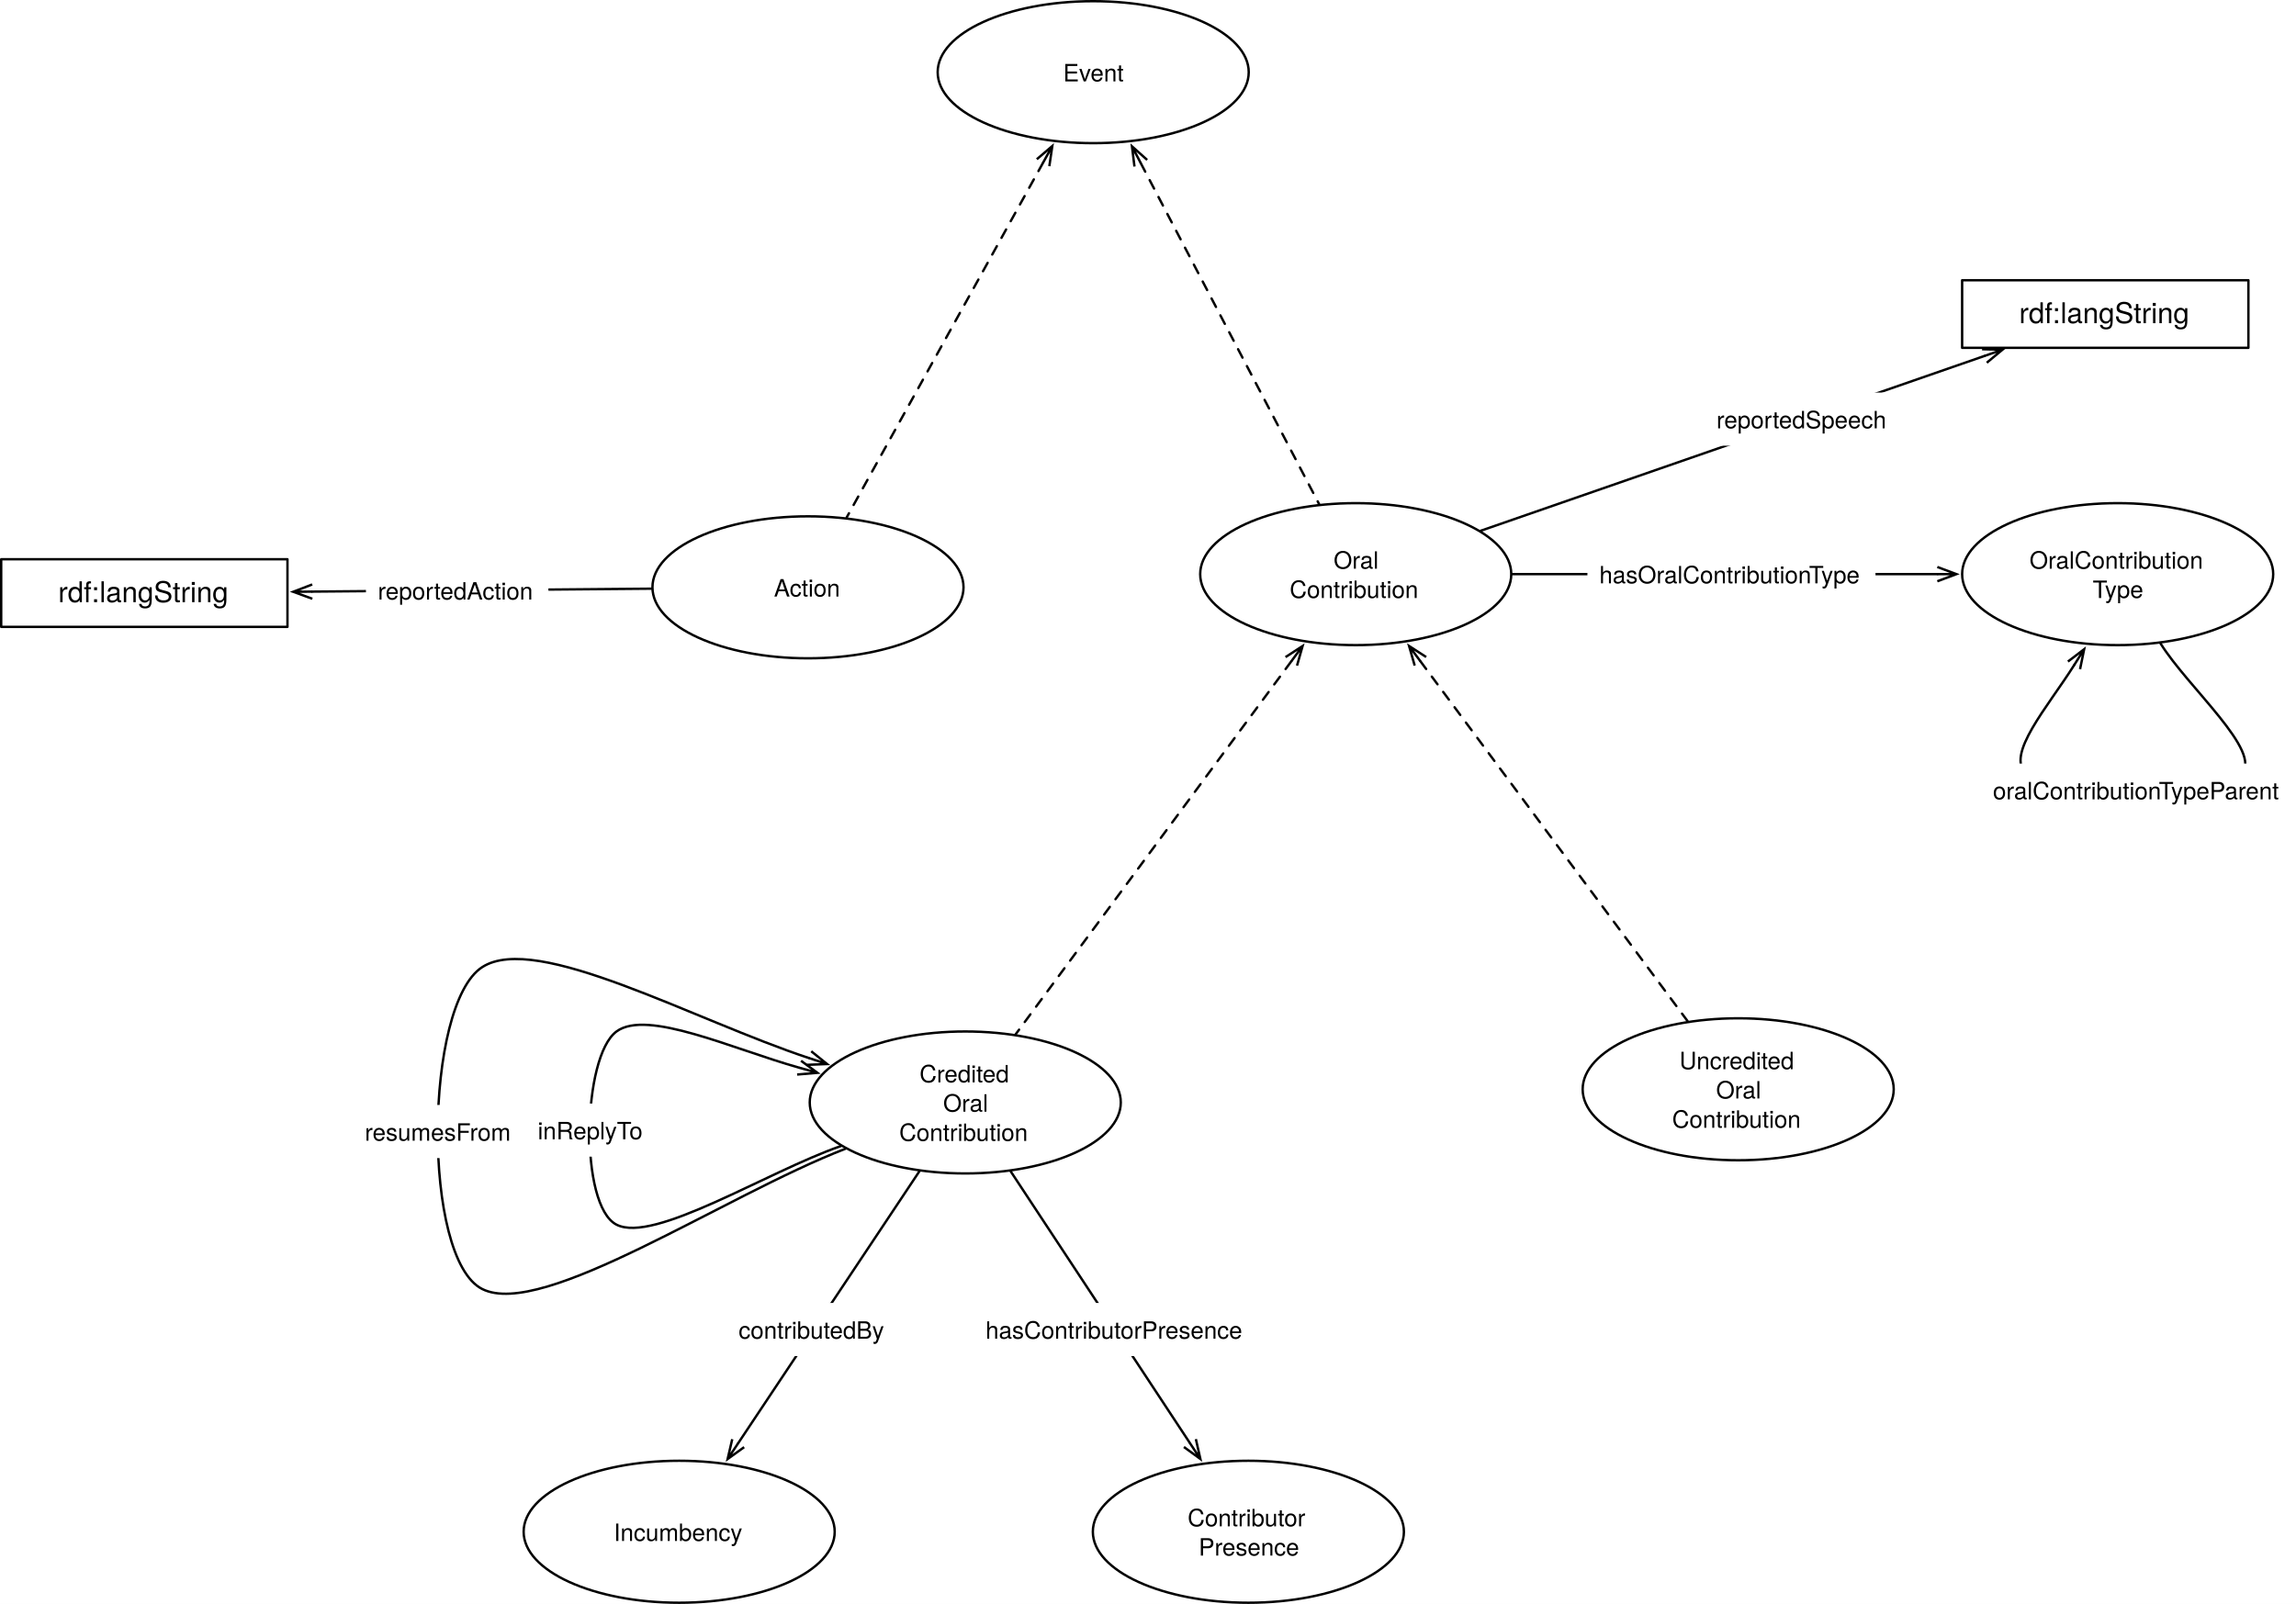
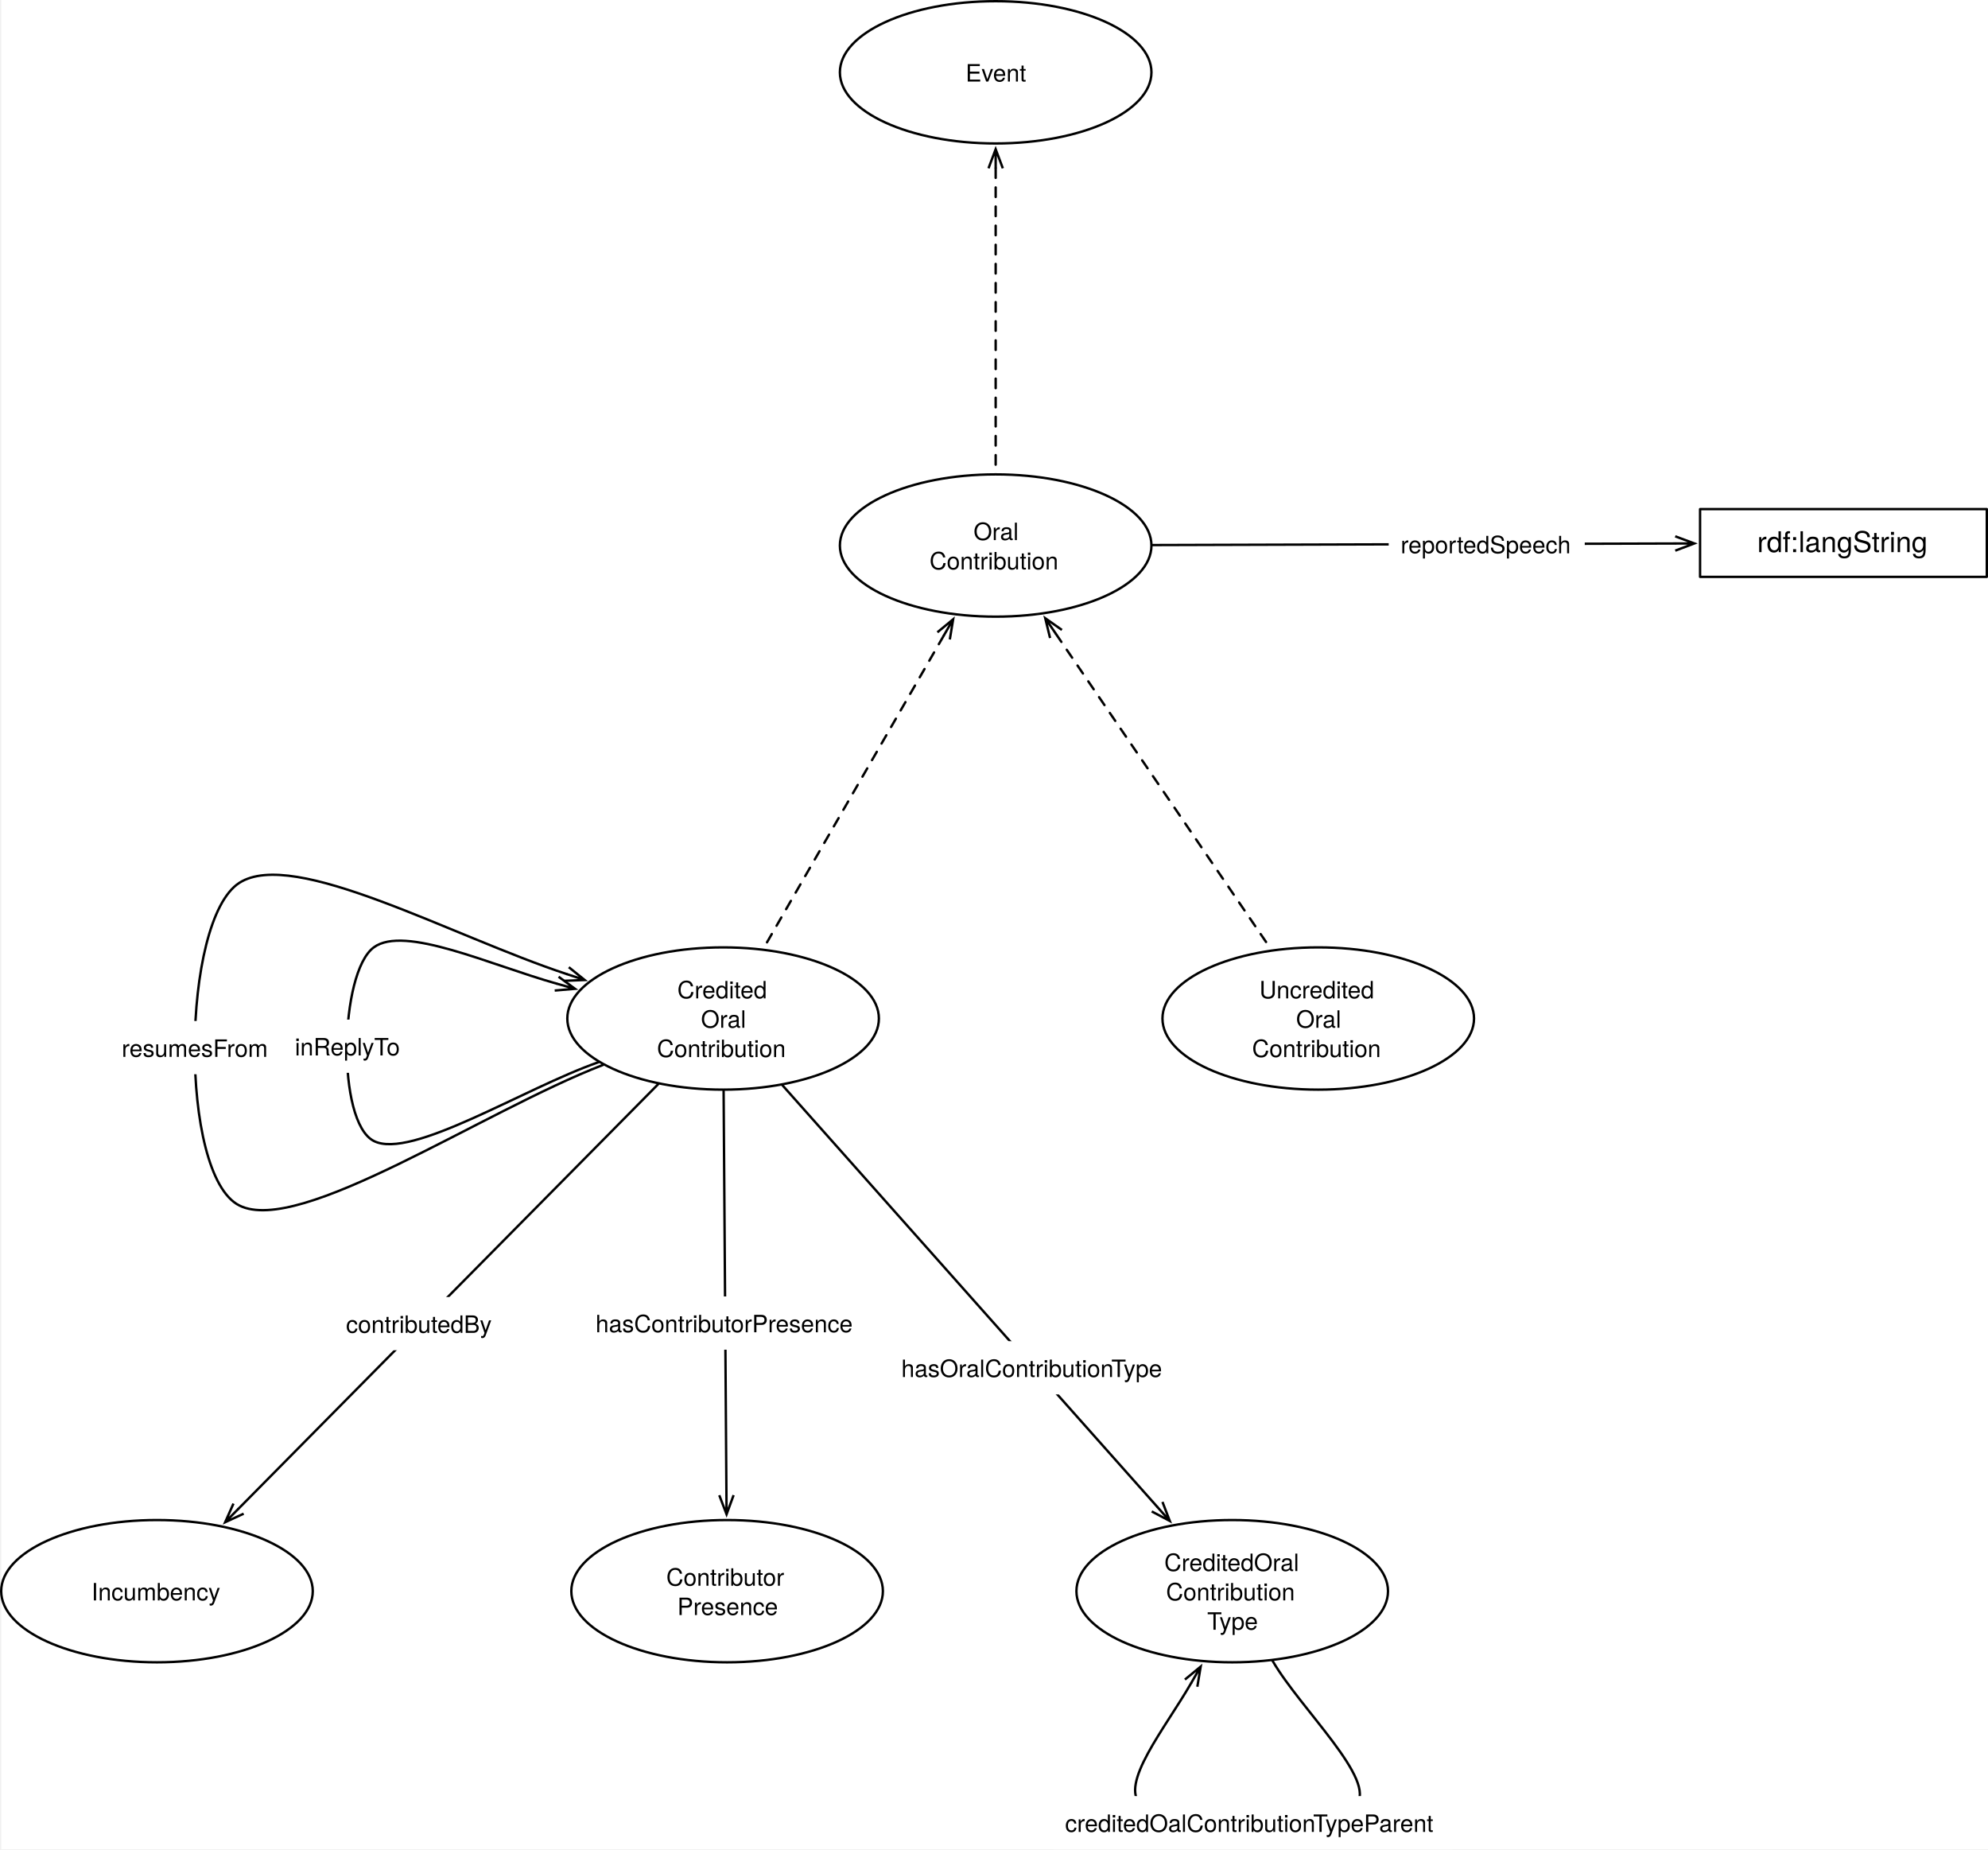
- <svg xmlns="http://www.w3.org/2000/svg" version="1.1" viewBox="14.5 890.5 962.451 672.528" width="962.451" height="672.528">
+ <svg xmlns="http://www.w3.org/2000/svg" version="1.1" viewBox="-.5 920.972 832 773.803" width="832" height="773.803">
  <defs>
    <marker orient="auto" overflow="visible" markerUnits="strokeWidth" id="StickArrow_Marker" stroke-linejoin="miter" stroke-miterlimit="10" viewBox="-9 -4 10 8" markerWidth="10" markerHeight="8" color="black">
      <g>
        <path d="M -8 0 L 0 0 M 0 3 L -8 0 L 0 -3" fill="none" stroke="currentColor" stroke-width="1" />
      </g>
    </marker>
    <marker orient="auto" overflow="visible" markerUnits="strokeWidth" id="StickArrow_Marker_2" stroke-linejoin="miter" stroke-miterlimit="10" viewBox="-1 -4 10 8" markerWidth="10" markerHeight="8" color="black">
      <g>
        <path d="M 8 0 L 0 0 M 0 -3 L 8 0 L 0 3" fill="none" stroke="currentColor" stroke-width="1" />
      </g>
    </marker>
  </defs>
-   <g id="Canvas_1" fill="none" fill-opacity="1" stroke-opacity="1" stroke="none" stroke-dasharray="none">
-     <rect fill="white" x="14.5" y="890.5" width="962.451" height="672.528" />
+   <g id="Canvas_1" stroke-dasharray="none" fill="none" fill-opacity="1" stroke-opacity="1" stroke="none">
+     <rect fill="white" x="0" y="920.972" width="831.5" height="773.803" />
    <g id="Canvas_1_Layer_1">
      <g id="Graphic_988">
-         <ellipse cx="419.125" cy="1352.764" rx="65.197" ry="29.764" fill="white" />
-         <ellipse cx="419.125" cy="1352.764" rx="65.197" ry="29.764" stroke="black" stroke-linecap="round" stroke-linejoin="round" stroke-width="1" />
-         <text transform="translate(371.9678 1334.344)" fill="black">
+         <ellipse cx="302.125" cy="1347.146" rx="65.197" ry="29.764" fill="white" />
+         <ellipse cx="302.125" cy="1347.146" rx="65.197" ry="29.764" stroke="black" stroke-linecap="round" stroke-linejoin="round" stroke-width="1" />
+         <text transform="translate(254.9678 1328.726)" fill="black">
          <tspan font-family="Helvetica Neue" font-size="10" fill="black" x="27.987" y="10">Credited</tspan>
          <tspan font-family="Helvetica Neue" font-size="10" fill="black" x="37.897" y="22.28">Oral</tspan>
          <tspan font-family="Helvetica Neue" font-size="10" fill="black" x="19.467" y="34.56">Contribution</tspan>
        </text>
      </g>
      <g id="Graphic_989">
-         <ellipse cx="743.125" cy="1347.236" rx="65.197" ry="29.764" fill="white" />
-         <ellipse cx="743.125" cy="1347.236" rx="65.197" ry="29.764" stroke="black" stroke-linecap="round" stroke-linejoin="round" stroke-width="1" />
-         <text transform="translate(695.9678 1328.816)" fill="black">
+         <ellipse cx="551.197" cy="1347.146" rx="65.197" ry="29.764" fill="white" />
+         <ellipse cx="551.197" cy="1347.146" rx="65.197" ry="29.764" stroke="black" stroke-linecap="round" stroke-linejoin="round" stroke-width="1" />
+         <text transform="translate(504.0394 1328.726)" fill="black">
          <tspan font-family="Helvetica Neue" font-size="10" fill="black" x="22.522" y="10">Uncredited</tspan>
          <tspan font-family="Helvetica Neue" font-size="10" fill="black" x="37.897" y="22.28">Oral</tspan>
          <tspan font-family="Helvetica Neue" font-size="10" fill="black" x="19.467" y="34.56">Contribution</tspan>
        </text>
      </g>
      <g id="Graphic_990">
-         <ellipse cx="582.803" cy="1131.236" rx="65.197" ry="29.764" fill="white" />
-         <ellipse cx="582.803" cy="1131.236" rx="65.197" ry="29.764" stroke="black" stroke-linecap="round" stroke-linejoin="round" stroke-width="1" />
-         <text transform="translate(535.6457 1118.956)" fill="black">
+         <ellipse cx="416.197" cy="1149.236" rx="65.197" ry="29.764" fill="white" />
+         <ellipse cx="416.197" cy="1149.236" rx="65.197" ry="29.764" stroke="black" stroke-linecap="round" stroke-linejoin="round" stroke-width="1" />
+         <text transform="translate(369.0394 1136.956)" fill="black">
          <tspan font-family="Helvetica Neue" font-size="10" fill="black" x="37.897" y="10">Oral</tspan>
          <tspan font-family="Helvetica Neue" font-size="10" fill="black" x="19.467" y="22.28">Contribution</tspan>
        </text>
      </g>
      <g id="Line_991">
-         <line x1="555.781" y1="1167.81" x2="440.265" y2="1324.153" marker-start="url(#StickArrow_Marker)" stroke="black" stroke-linecap="round" stroke-linejoin="round" stroke-dasharray="4.0,4.0" stroke-width="1" />
+         <line x1="394.41" y1="1187.035" x2="318.968" y2="1317.924" marker-start="url(#StickArrow_Marker)" stroke="black" stroke-linecap="round" stroke-linejoin="round" stroke-dasharray="4.0,4.0" stroke-width="1" />
      </g>
      <g id="Line_992">
-         <line x1="609.929" y1="1167.783" x2="721.899" y2="1318.639" marker-start="url(#StickArrow_Marker)" stroke="black" stroke-linecap="round" stroke-linejoin="round" stroke-dasharray="4.0,4.0" stroke-width="1" />
+         <line x1="441.446" y1="1186.251" x2="531.527" y2="1318.309" marker-start="url(#StickArrow_Marker)" stroke="black" stroke-linecap="round" stroke-linejoin="round" stroke-dasharray="4.0,4.0" stroke-width="1" />
      </g>
      <g id="Graphic_1007">
-         <ellipse cx="299.197" cy="1532.764" rx="65.197" ry="29.764" fill="white" />
-         <ellipse cx="299.197" cy="1532.764" rx="65.197" ry="29.764" stroke="black" stroke-linecap="round" stroke-linejoin="round" stroke-width="1" />
-         <text transform="translate(252.0394 1526.624)" fill="black">
+         <ellipse cx="65.197" cy="1586.764" rx="65.197" ry="29.764" fill="white" />
+         <ellipse cx="65.197" cy="1586.764" rx="65.197" ry="29.764" stroke="black" stroke-linecap="round" stroke-linejoin="round" stroke-width="1" />
+         <text transform="translate(18.03937 1580.624)" fill="black">
          <tspan font-family="Helvetica Neue" font-size="10" fill="black" x="19.737" y="10">Incumbency</tspan>
        </text>
      </g>
      <g id="Line_1013">
-         <path d="M 349.461 1338.17 C 321.509 1330.321 285.755 1313.551 272.928 1323 C 258.572 1333.576 257.263 1395.992 272.928 1404 C 288.594 1412.008 335.601 1382.036 366.932 1371.055" marker-start="url(#StickArrow_Marker)" stroke="black" stroke-linecap="round" stroke-linejoin="round" stroke-width="1" />
+         <path d="M 232.461 1332.552 C 204.509 1324.702 168.755 1307.933 155.928 1317.382 C 141.572 1327.958 140.263 1390.373 155.928 1398.382 C 171.594 1406.39 218.601 1376.418 249.932 1365.437" marker-start="url(#StickArrow_Marker)" stroke="black" stroke-linecap="round" stroke-linejoin="round" stroke-width="1" />
      </g>
      <g id="Graphic_1012">
-         <rect x="234.911" y="1353.211" width="53.52" height="22.28" fill="white" />
-         <text transform="translate(239.9112 1358.211)" fill="black">
+         <rect x="117.911" y="1347.593" width="53.52" height="22.28" fill="white" />
+         <text transform="translate(122.9112 1352.593)" fill="black">
          <tspan font-family="Helvetica Neue" font-size="10" fill="black" x="21671553e-20" y="10">inReplyTo</tspan>
        </text>
      </g>
      <g id="Graphic_1014">
-         <ellipse cx="902.197" cy="1131.236" rx="65.197" ry="29.764" fill="white" />
-         <ellipse cx="902.197" cy="1131.236" rx="65.197" ry="29.764" stroke="black" stroke-linecap="round" stroke-linejoin="round" stroke-width="1" />
-         <text transform="translate(855.0394 1118.956)" fill="black">
-           <tspan font-family="Helvetica Neue" font-size="10" fill="black" x="10.207" y="10">OralContribution</tspan>
-           <tspan font-family="Helvetica Neue" font-size="10" fill="black" x="36.692" y="22.28">Type</tspan>
+         <ellipse cx="515.197" cy="1586.764" rx="65.197" ry="29.764" fill="white" />
+         <ellipse cx="515.197" cy="1586.764" rx="65.197" ry="29.764" stroke="black" stroke-linecap="round" stroke-linejoin="round" stroke-width="1" />
+         <text transform="translate(468.0394 1568.344)" fill="black">
+           <tspan font-family="Helvetica Neue" font-size="10" fill="black" x="18.727" y="10">CreditedOral</tspan>
+           <tspan font-family="Helvetica Neue" font-size="10" fill="black" x="19.467" y="22.28">Contribution</tspan>
+           <tspan font-family="Helvetica Neue" font-size="10" fill="black" x="36.692" y="34.56">Type</tspan>
        </text>
      </g>
      <g id="Line_1033">
-         <path d="M 353.612 1334.146 C 305.274 1318.196 239.532 1281.326 216.665 1296 C 192.266 1311.657 191.296 1418.305 216.665 1431 C 242.034 1443.695 318.156 1391.781 368.893 1372.175" marker-start="url(#StickArrow_Marker)" stroke="black" stroke-linecap="round" stroke-linejoin="round" stroke-width="1" />
+         <path d="M 236.612 1328.528 C 188.275 1312.577 122.532 1275.708 99.665 1290.382 C 75.266 1306.039 74.296 1412.687 99.665 1425.382 C 125.034 1438.076 201.156 1386.163 251.893 1366.556" marker-start="url(#StickArrow_Marker)" stroke="black" stroke-linecap="round" stroke-linejoin="round" stroke-width="1" />
      </g>
      <g id="Graphic_1032">
-         <rect x="162.431" y="1353.807" width="71.14" height="22.28" fill="white" />
-         <text transform="translate(167.4307 1358.807)" fill="black">
+         <rect x="45.431" y="1348.188" width="71.14" height="22.28" fill="white" />
+         <text transform="translate(50.43068 1353.188)" fill="black">
          <tspan font-family="Helvetica Neue" font-size="10" fill="black" x="0" y="10">resumesFrom</tspan>
        </text>
      </g>
      <g id="Graphic_1034">
-         <ellipse cx="537.803" cy="1532.764" rx="65.197" ry="29.764" fill="white" />
-         <ellipse cx="537.803" cy="1532.764" rx="65.197" ry="29.764" stroke="black" stroke-linecap="round" stroke-linejoin="round" stroke-width="1" />
-         <text transform="translate(490.6457 1520.484)" fill="black">
+         <ellipse cx="303.803" cy="1586.764" rx="65.197" ry="29.764" fill="white" />
+         <ellipse cx="303.803" cy="1586.764" rx="65.197" ry="29.764" stroke="black" stroke-linecap="round" stroke-linejoin="round" stroke-width="1" />
+         <text transform="translate(256.6457 1574.484)" fill="black">
          <tspan font-family="Helvetica Neue" font-size="10" fill="black" x="21.692" y="10">Contributor</tspan>
          <tspan font-family="Helvetica Neue" font-size="10" fill="black" x="26.322" y="22.28">Presence</tspan>
        </text>
      </g>
      <g id="Line_1048">
-         <line x1="648.5" y1="1131.236" x2="826.6" y2="1131.236" marker-end="url(#StickArrow_Marker_2)" stroke="black" stroke-linecap="round" stroke-linejoin="round" stroke-width="1" />
+         <line x1="326.987" y1="1375.104" x2="483.757" y2="1551.407" marker-end="url(#StickArrow_Marker_2)" stroke="black" stroke-linecap="round" stroke-linejoin="round" stroke-width="1" />
      </g>
      <g id="Graphic_1047">
-         <rect x="679.921" y="1120.096" width="120.76" height="22.28" fill="white" />
-         <text transform="translate(684.921 1125.096)" fill="black">
+         <rect x="371.706" y="1482.158" width="120.76" height="22.28" fill="white" />
+         <text transform="translate(376.7056 1487.158)" fill="black">
          <tspan font-family="Helvetica Neue" font-size="10" fill="black" x="0" y="10">hasOralContributionType</tspan>
        </text>
      </g>
      <g id="Line_1050">
-         <path d="M 920.178 1160.311 C 931.451 1178.539 963.362 1205.886 954 1215 C 944.638 1224.114 874.882 1224.027 864 1215 C 854.752 1207.329 873.115 1186.616 883.891 1169.488" marker-end="url(#StickArrow_Marker_2)" stroke="black" stroke-linecap="round" stroke-linejoin="round" stroke-width="1" />
+         <path d="M 532.127 1615.975 C 543.75 1636.03 576.187 1666.118 567 1676.146 C 557.813 1686.173 487.746 1686.096 477 1676.146 C 467.75 1667.581 487.027 1644.269 497.998 1625.252" marker-end="url(#StickArrow_Marker_2)" stroke="black" stroke-linecap="round" stroke-linejoin="round" stroke-width="1" />
      </g>
      <g id="Graphic_1049">
-         <rect x="844.901" y="1210.66" width="132.05" height="22.28" fill="white" />
-         <text transform="translate(849.901 1215.66)" fill="black">
-           <tspan font-family="Helvetica Neue" font-size="10" fill="black" x="0" y="10">oralContributionTypeParent</tspan>
+         <rect x="440.248" y="1672.495" width="167.07" height="22.28" fill="white" />
+         <text transform="translate(445.2478 1677.495)" fill="black">
+           <tspan font-family="Helvetica Neue" font-size="10" fill="black" x="0" y="10">creditedOalContributionTypeParent</tspan>
        </text>
      </g>
      <g id="Line_1052">
-         <line x1="399.872" y1="1381.661" x2="323.94" y2="1495.628" marker-end="url(#StickArrow_Marker_2)" stroke="black" stroke-linecap="round" stroke-linejoin="round" stroke-width="1" />
+         <line x1="274.943" y1="1374.636" x2="99.34" y2="1552.233" marker-end="url(#StickArrow_Marker_2)" stroke="black" stroke-linecap="round" stroke-linejoin="round" stroke-width="1" />
      </g>
      <g id="Graphic_1051">
-         <rect x="319.113" y="1436.829" width="73.16" height="22.28" fill="white" />
-         <text transform="translate(324.1133 1441.829)" fill="black">
+         <rect x="139.306" y="1463.678" width="73.16" height="22.28" fill="white" />
+         <text transform="translate(144.3056 1468.678)" fill="black">
          <tspan font-family="Helvetica Neue" font-size="10" fill="black" x="0" y="10">contributedBy</tspan>
        </text>
      </g>
      <g id="Line_1054">
-         <line x1="438.195" y1="1381.688" x2="513.284" y2="1495.575" marker-end="url(#StickArrow_Marker_2)" stroke="black" stroke-linecap="round" stroke-linejoin="round" stroke-width="1" />
+         <line x1="302.337" y1="1377.409" x2="303.522" y2="1546.6" marker-end="url(#StickArrow_Marker_2)" stroke="black" stroke-linecap="round" stroke-linejoin="round" stroke-width="1" />
      </g>
      <g id="Graphic_1053">
-         <rect x="422.629" y="1436.826" width="118.53" height="22.28" fill="white" />
-         <text transform="translate(427.6294 1441.826)" fill="black">
+         <rect x="243.753" y="1463.442" width="118.53" height="22.28" fill="white" />
+         <text transform="translate(248.7526 1468.442)" fill="black">
          <tspan font-family="Helvetica Neue" font-size="10" fill="black" x="0" y="10">hasContributorPresence</tspan>
        </text>
      </g>
      <g id="Graphic_1058">
-         <ellipse cx="472.752" cy="920.764" rx="65.197" ry="29.764" fill="white" />
-         <ellipse cx="472.752" cy="920.764" rx="65.197" ry="29.764" stroke="black" stroke-linecap="round" stroke-linejoin="round" stroke-width="1" />
-         <text transform="translate(425.5949 914.6238)" fill="black">
+         <ellipse cx="416.197" cy="951.236" rx="65.197" ry="29.764" fill="white" />
+         <ellipse cx="416.197" cy="951.236" rx="65.197" ry="29.764" stroke="black" stroke-linecap="round" stroke-linejoin="round" stroke-width="1" />
+         <text transform="translate(369.0394 945.0962)" fill="black">
          <tspan font-family="Helvetica Neue" font-size="10" fill="black" x="34.562" y="10">Event</tspan>
        </text>
      </g>
-       <g id="Graphic_1057">
-         <ellipse cx="353.197" cy="1136.764" rx="65.197" ry="29.764" fill="white" />
-         <ellipse cx="353.197" cy="1136.764" rx="65.197" ry="29.764" stroke="black" stroke-linecap="round" stroke-linejoin="round" stroke-width="1" />
-         <text transform="translate(306.0394 1130.624)" fill="black">
-           <tspan font-family="Helvetica Neue" font-size="10" fill="black" x="32.897" y="10">Action</tspan>
-         </text>
-       </g>
-       <g id="Line_1056">
-         <line x1="451.741" y1="958.724" x2="369.414" y2="1107.465" marker-start="url(#StickArrow_Marker)" stroke="black" stroke-linecap="round" stroke-linejoin="round" stroke-dasharray="4.0,4.0" stroke-width="1" />
-       </g>
      <g id="Line_1059">
-         <line x1="492.711" y1="958.934" x2="567.432" y2="1101.839" marker-start="url(#StickArrow_Marker)" stroke="black" stroke-linecap="round" stroke-linejoin="round" stroke-dasharray="4.0,4.0" stroke-width="1" />
+         <line x1="416.197" y1="991.4" x2="416.197" y2="1118.972" marker-start="url(#StickArrow_Marker)" stroke="black" stroke-linecap="round" stroke-linejoin="round" stroke-dasharray="4.0,4.0" stroke-width="1" />
      </g>
      <g id="Graphic_1062">
-         <rect x="837" y="1008" width="120" height="28.346" fill="white" />
-         <rect x="837" y="1008" width="120" height="28.346" stroke="black" stroke-linecap="round" stroke-linejoin="round" stroke-width="1" />
-         <text transform="translate(842 1015.005)" fill="black">
+         <rect x="711" y="1134" width="120" height="28.346" fill="white" />
+         <rect x="711" y="1134" width="120" height="28.346" stroke="black" stroke-linecap="round" stroke-linejoin="round" stroke-width="1" />
+         <text transform="translate(716 1141.005)" fill="black">
          <tspan font-family="Helvetica Neue" font-size="12" fill="black" x="18.886" y="11">rdf:langString</tspan>
        </text>
      </g>
      <g id="Line_1061">
-         <line x1="635.18" y1="1113.055" x2="846.344" y2="1039.757" marker-end="url(#StickArrow_Marker_2)" stroke="black" stroke-linecap="round" stroke-linejoin="round" stroke-width="1" />
+         <line x1="481.892" y1="1149.039" x2="700.6" y2="1148.384" marker-end="url(#StickArrow_Marker_2)" stroke="black" stroke-linecap="round" stroke-linejoin="round" stroke-width="1" />
      </g>
      <g id="Graphic_1060">
-         <rect x="729.022" y="1055.101" width="82.05" height="22.28" fill="white" />
-         <text transform="translate(734.0222 1060.101)" fill="black">
+         <rect x="580.683" y="1137.48" width="82.05" height="22.28" fill="white" />
+         <text transform="translate(585.6832 1142.48)" fill="black">
          <tspan font-family="Helvetica Neue" font-size="10" fill="black" x="0" y="10">reportedSpeech</tspan>
-         </text>
-       </g>
-       <g id="Graphic_1065">
-         <rect x="15" y="1125" width="120" height="28.346" fill="white" />
-         <rect x="15" y="1125" width="120" height="28.346" stroke="black" stroke-linecap="round" stroke-linejoin="round" stroke-width="1" />
-         <text transform="translate(20 1132.005)" fill="black">
-           <tspan font-family="Helvetica Neue" font-size="12" fill="black" x="18.886" y="11">rdf:langString</tspan>
-         </text>
-       </g>
-       <g id="Line_1064">
-         <line x1="287.512" y1="1137.333" x2="145.4" y2="1138.563" marker-end="url(#StickArrow_Marker_2)" stroke="black" stroke-linecap="round" stroke-linejoin="round" stroke-width="1" />
-       </g>
-       <g id="Graphic_1063">
-         <rect x="167.895" y="1126.897" width="76.49" height="22.28" fill="white" />
-         <text transform="translate(172.8948 1131.897)" fill="black">
-           <tspan font-family="Helvetica Neue" font-size="10" fill="black" x="8029133e-19" y="10">reportedAction</tspan>
        </text>
      </g>
    </g>
  </g>
</svg>
